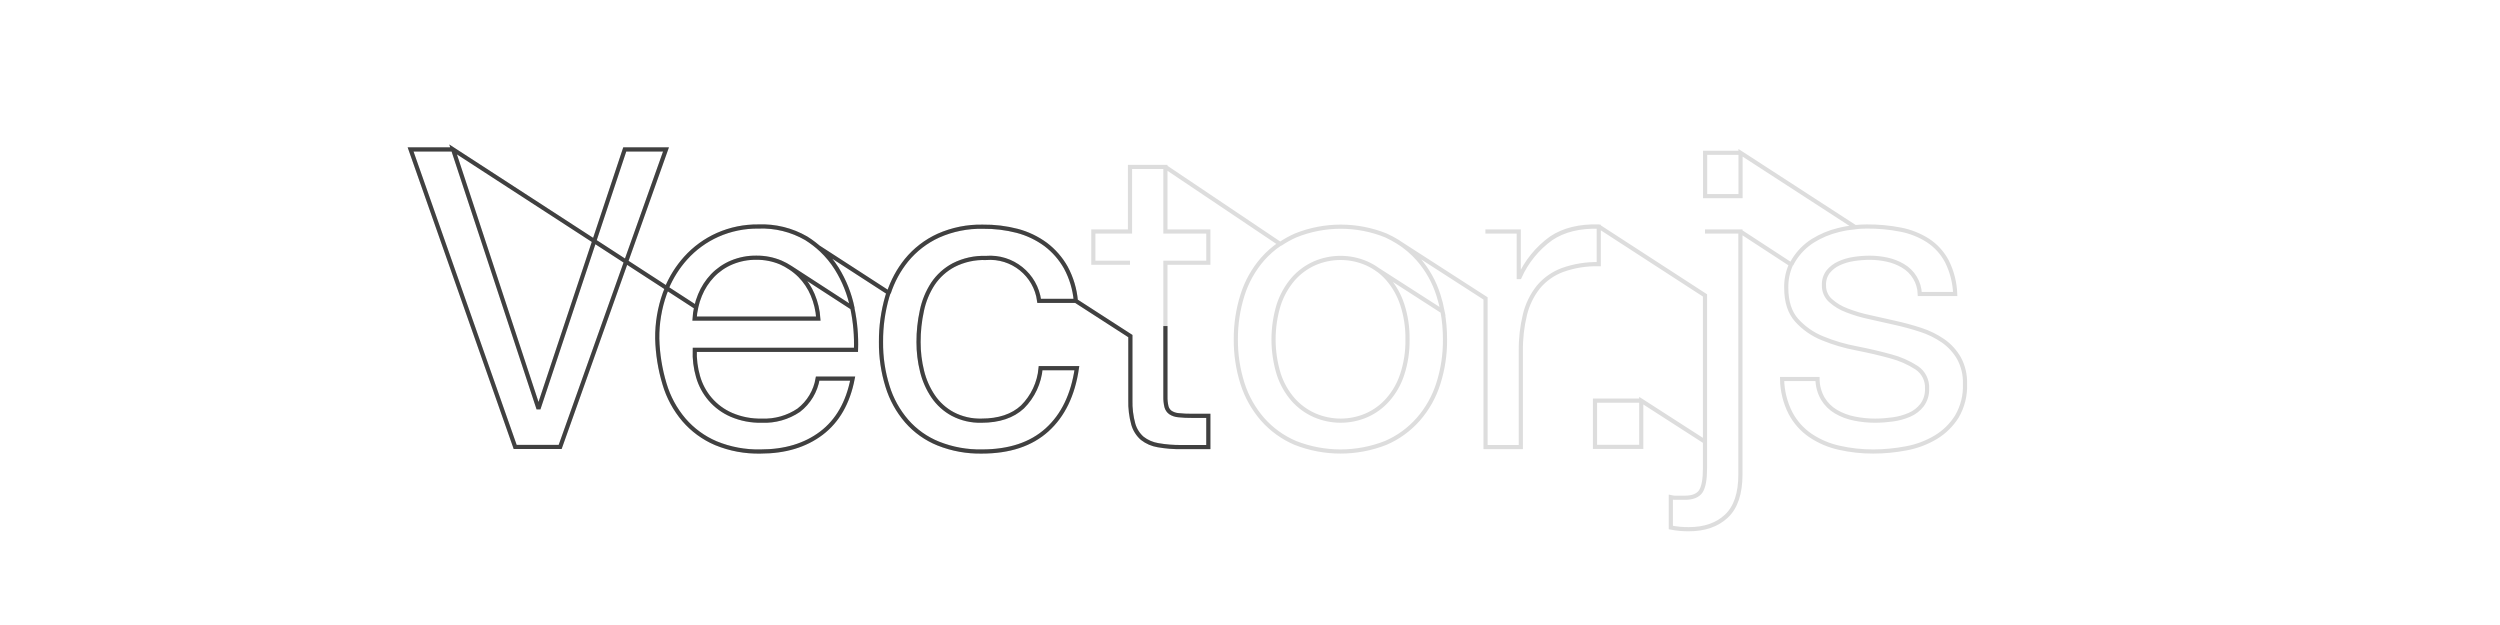
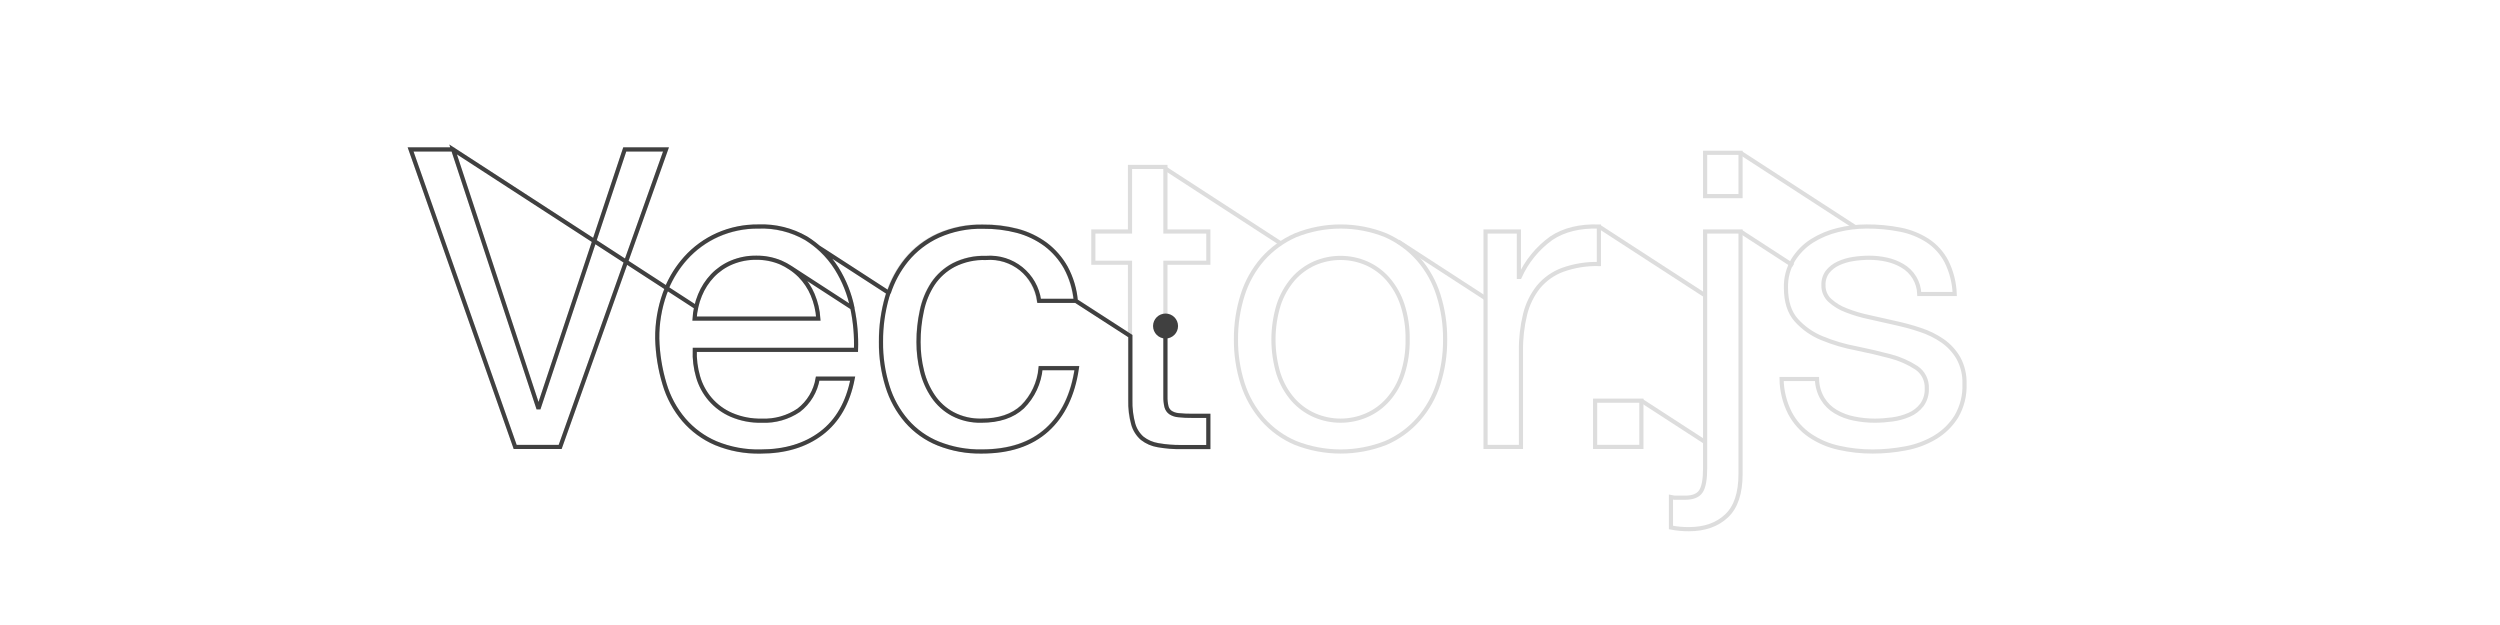
<svg xmlns="http://www.w3.org/2000/svg" width="600" height="150" viewBox="0 0 600 150">
  <defs>
-     <style>.a5796b18-ce10-4f57-a063-5452021bd270,.e42eac19-a3b1-4352-ac31-9f786a60cb7f{fill:none;}.e42eac19-a3b1-4352-ac31-9f786a60cb7f{stroke:#ddd;}.a5796b18-ce10-4f57-a063-5452021bd270{stroke:#404040;}</style>
+     <style>.bf02f8a4-5eaf-42cf-8cec-efc974a07eb4,.f4a95b0e-3a1e-49db-8dfe-c4c6103e79ab{fill:none;}.f4a95b0e-3a1e-49db-8dfe-c4c6103e79ab{stroke:#ddd;}.bf02f8a4-5eaf-42cf-8cec-efc974a07eb4{stroke:#404040;}.a08ae31e-5943-4e98-a0be-58989639e09c{fill:#404040;}</style>
  </defs>
-   <g id="b52e183e-97bf-46bd-83d5-aa5b6f4850ca" data-name="Layer 1">
-     <path class="e42eac19-a3b1-4352-ac31-9f786a60cb7f" d="M108.74,35.86H98.54l25.1,71.4h10.8l25.4-71.4h-9.9l-20.6,61.9h-.2l-20.4-61.9,51.31,33.3c-.18.43-.35.86-.51,1.3a31.14,31.14,0,0,0-1.8,10.8,41,41,0,0,0,1.75,10.9,23.63,23.63,0,0,0,4.65,8.6,21,21,0,0,0,7.65,5.6,26.58,26.58,0,0,0,10.75,2q8.79,0,14.6-4.4t7.5-13.1h-8.4a12.1,12.1,0,0,1-4.55,7.6,14.69,14.69,0,0,1-8.85,2.5,17.48,17.48,0,0,1-7.3-1.4,14.17,14.17,0,0,1-5.1-3.75,14.41,14.41,0,0,1-2.9-5.4,20.4,20.4,0,0,1-.8-6.45h38.7a41.36,41.36,0,0,0-.85-9.9,1,1,0,0,1,0-.17,28.82,28.82,0,0,0-3.76-9.43A22.61,22.61,0,0,0,197.14,60a23.73,23.73,0,0,0-3.65-2.81A21.23,21.23,0,0,0,182,54.36a23.52,23.52,0,0,0-9.75,2,22.91,22.91,0,0,0-7.7,5.6,25.36,25.36,0,0,0-4.54,7.2l7.07,4.59a17.17,17.17,0,0,0-.38,2.71h29.7a17.73,17.73,0,0,0-1.35-5.7,14.62,14.62,0,0,0-3.1-4.65,14.38,14.38,0,0,0-2.27-1.84A14.84,14.84,0,0,0,187.39,63a14.68,14.68,0,0,0-5.85-1.15A14.89,14.89,0,0,0,175.59,63,13.74,13.74,0,0,0,171,66.16a15.11,15.11,0,0,0-3,4.65,16.71,16.71,0,0,0-.92,2.94,16.71,16.71,0,0,1,.92-2.94,15.11,15.11,0,0,1,3-4.65A13.74,13.74,0,0,1,175.59,63a14.89,14.89,0,0,1,5.95-1.15A14.68,14.68,0,0,1,187.39,63a14.84,14.84,0,0,1,2.33,1.26l14.83,9.62a28.82,28.82,0,0,0-3.76-9.43A22.61,22.61,0,0,0,197.14,60l-.7-.64,16.8,10.88h0c-.11.31-.21.63-.3.95a38,38,0,0,0-1.5,10.85A34.6,34.6,0,0,0,213,92.71a23.12,23.12,0,0,0,4.6,8.35,20,20,0,0,0,7.6,5.4,26.83,26.83,0,0,0,10.45,1.9q9.9,0,15.65-5.2t7.15-14.8h-8.7a15,15,0,0,1-4.35,9.3q-3.55,3.3-9.85,3.3a14,14,0,0,1-6.9-1.6,13.27,13.27,0,0,1-4.7-4.25,18.53,18.53,0,0,1-2.65-6,28.55,28.55,0,0,1-.85-7,34.79,34.79,0,0,1,.8-7.55,18.79,18.79,0,0,1,2.65-6.45,13.79,13.79,0,0,1,5-4.5,15.86,15.86,0,0,1,7.7-1.7,11.9,11.9,0,0,1,12.8,10.3h8.8a20.73,20.73,0,0,0-2.4-8,18,18,0,0,0-4.85-5.55,20.31,20.31,0,0,0-6.8-3.25,31.28,31.28,0,0,0-8.25-1,25,25,0,0,0-10.7,2.15,21.37,21.37,0,0,0-7.65,5.9,24.66,24.66,0,0,0-4.25,7.85,24.66,24.66,0,0,1,4.25-7.85,21.37,21.37,0,0,1,7.65-5.9,25,25,0,0,1,10.7-2.15,31.28,31.28,0,0,1,8.25,1,20.31,20.31,0,0,1,6.8,3.25,18,18,0,0,1,4.85,5.55,20.73,20.73,0,0,1,2.4,8l13.09,8.45V96a19.84,19.84,0,0,0,.7,5.8,7.11,7.11,0,0,0,2.15,3.4,8.35,8.35,0,0,0,3.8,1.65,30.55,30.55,0,0,0,5.65.45H290v-7.5h-3.9a28.47,28.47,0,0,1-3.25-.15,4.15,4.15,0,0,1-1.95-.65,2.51,2.51,0,0,1-.95-1.4,9.58,9.58,0,0,1-.25-2.4V63.06H290v-7.5h-10.3V40.06h-8.5v15.5h-8.8v7.5h8.8v0h-8.8v-7.5h8.8V40.06h8.5l27.49,18.46h0A22,22,0,0,0,303,62.21a24.29,24.29,0,0,0-4.8,8.6,34.63,34.63,0,0,0-1.6,10.65,34.13,34.13,0,0,0,1.6,10.6,24.24,24.24,0,0,0,4.8,8.55,22,22,0,0,0,7.9,5.7,29.61,29.61,0,0,0,21.65,0,22,22,0,0,0,7.85-5.7,23.94,23.94,0,0,0,4.8-8.55,33.83,33.83,0,0,0,1.6-10.6,36.82,36.82,0,0,0-.6-6.74l-15.35-9.86a14.83,14.83,0,0,1,2.25,2.1,18,18,0,0,1,3.45,6.15,25.58,25.58,0,0,1,1.25,8.35,25.5,25.5,0,0,1-1.25,8.35,17.28,17.28,0,0,1-3.45,6.1A14.71,14.71,0,0,1,328,99.66a15.67,15.67,0,0,1-12.5,0,14.89,14.89,0,0,1-5.15-3.75,17.59,17.59,0,0,1-3.45-6.1,28.51,28.51,0,0,1,0-16.7A18.31,18.31,0,0,1,310.33,67a14.91,14.91,0,0,1,5.15-3.8,15.67,15.67,0,0,1,12.5,0,15,15,0,0,1,2.9,1.7l-.06-.06,15.41,9.92a33.41,33.41,0,0,0-1-3.91,24,24,0,0,0-4.8-8.6,22.38,22.38,0,0,0-5-4.25,25.17,25.17,0,0,0-2.82-1.5,29,29,0,0,0-21.65,0,24.19,24.19,0,0,0-3.71,2.06,24.19,24.19,0,0,1,3.71-2.06,29,29,0,0,1,21.65,0A25.17,25.17,0,0,1,335.4,58l21.13,13.62v35.68H365v-23a35.23,35.23,0,0,1,1-8.85,17.15,17.15,0,0,1,3.2-6.55,13.79,13.79,0,0,1,5.8-4.1,24.11,24.11,0,0,1,8.7-1.4v-9q-6.9-.2-11.4,2.8a23.05,23.05,0,0,0-7.6,9.3h-.2V55.56h-8v0h8v10.9h.2a23.05,23.05,0,0,1,7.6-9.3q4.5-3,11.4-2.8l25.5,16.54V106l-15.3-9.85h-11.1v11.1h11.1V96.16l15.3,9.85v6.35q0,4-1,5.55c-.67,1-1.93,1.55-3.8,1.55h-1.8a5.9,5.9,0,0,1-.75,0c-.23,0-.51-.08-.85-.15v7.3a21.67,21.67,0,0,0,4.3.4q5.7,0,9.05-3.15t3.35-10V55.56h-8.5v0h8.5l12.14,7.92a13,13,0,0,0-1.14,5.58q0,5,2.5,7.8a16.82,16.82,0,0,0,6.25,4.35,41.43,41.43,0,0,0,8.15,2.4q4.39.86,8.15,1.9A21.4,21.4,0,0,1,460,88.26a5.66,5.66,0,0,1,2.5,5,6.26,6.26,0,0,1-1.2,3.95,7.54,7.54,0,0,1-3.05,2.35,15.08,15.08,0,0,1-4,1.1,31.2,31.2,0,0,1-4.2.3,24.72,24.72,0,0,1-5-.5,14,14,0,0,1-4.4-1.65,9,9,0,0,1-3.15-3.1,9.59,9.59,0,0,1-1.3-4.75h-8.5a18.65,18.65,0,0,0,2,8.15,14.93,14.93,0,0,0,4.8,5.4,20.05,20.05,0,0,0,6.9,2.95,36.35,36.35,0,0,0,8.2.9,42,42,0,0,0,7.85-.75,21.27,21.27,0,0,0,7.1-2.65,15.15,15.15,0,0,0,5.1-5,14.37,14.37,0,0,0,1.95-7.8,12.18,12.18,0,0,0-1.45-6.2,13,13,0,0,0-3.8-4.15,20.58,20.58,0,0,0-5.4-2.65c-2-.66-4.12-1.23-6.25-1.7s-4-.91-6-1.35a33.56,33.56,0,0,1-5.4-1.6,12.22,12.22,0,0,1-4-2.4,4.78,4.78,0,0,1-1.55-3.65,5,5,0,0,1,1-3.25,7.19,7.19,0,0,1,2.6-2,13,13,0,0,1,3.55-1.05,25.26,25.26,0,0,1,3.85-.3,19.32,19.32,0,0,1,4.15.45,12.83,12.83,0,0,1,3.75,1.45,8.14,8.14,0,0,1,4.1,6.8h8.5a19.05,19.05,0,0,0-2-7.85,13.48,13.48,0,0,0-4.55-5,18.78,18.78,0,0,0-6.55-2.6,40.87,40.87,0,0,0-8.1-.75,26.59,26.59,0,0,0-2.81.15,28.72,28.72,0,0,0-4,.7,20.88,20.88,0,0,0-6.2,2.6,14.48,14.48,0,0,0-4.5,4.55,11,11,0,0,0-.61,1.12,11,11,0,0,1,.61-1.12,14.48,14.48,0,0,1,4.5-4.55,20.88,20.88,0,0,1,6.2-2.6,28.72,28.72,0,0,1,4-.7L417.73,36.67v10.4h-8.5V36.67h8.5" />
+   <g id="b9e629f6-4e0c-49ff-9578-6a75e29ce42a" data-name="Layer 1">
+     <path class="f4a95b0e-3a1e-49db-8dfe-c4c6103e79ab" d="M123.64,107.26l-25.1-71.4h10.2l20.4,61.9h.2l20.6-61.9h9.9l-25.4,71.4Z" />
+     <path class="f4a95b0e-3a1e-49db-8dfe-c4c6103e79ab" d="M197.14,104q-5.8,4.41-14.6,4.4a26.58,26.58,0,0,1-10.75-2,21,21,0,0,1-7.65-5.6,23.63,23.63,0,0,1-4.65-8.6,41,41,0,0,1-1.75-10.9,31.14,31.14,0,0,1,1.8-10.8,25.82,25.82,0,0,1,5.05-8.5,22.91,22.91,0,0,1,7.7-5.6,23.52,23.52,0,0,1,9.75-2,21.23,21.23,0,0,1,11.45,2.85,22.78,22.78,0,0,1,7.3,7.25,28.84,28.84,0,0,1,3.8,9.6,41.36,41.36,0,0,1,.85,9.9h-38.7a20.4,20.4,0,0,0,.8,6.45,14.41,14.41,0,0,0,2.9,5.4,14.17,14.17,0,0,0,5.1,3.75,17.48,17.48,0,0,0,7.3,1.4,14.69,14.69,0,0,0,8.85-2.5,12.1,12.1,0,0,0,4.55-7.6h8.4Q202.93,99.56,197.14,104Zm-2-33.2a14.62,14.62,0,0,0-3.1-4.65,14.85,14.85,0,0,0-4.6-3.1,14.68,14.68,0,0,0-5.85-1.15A14.89,14.89,0,0,0,175.59,63,13.74,13.74,0,0,0,171,66.16a15.11,15.11,0,0,0-3,4.65,17.46,17.46,0,0,0-1.3,5.65h29.7A17.73,17.73,0,0,0,195.09,70.76Z" />
+     <path class="f4a95b0e-3a1e-49db-8dfe-c4c6103e79ab" d="M245.14,64.56a12.91,12.91,0,0,0-8.6-2.7,15.86,15.86,0,0,0-7.7,1.7,13.79,13.79,0,0,0-5,4.5,18.79,18.79,0,0,0-2.65,6.45,34.79,34.79,0,0,0-.8,7.55,28.55,28.55,0,0,0,.85,7,18.53,18.53,0,0,0,2.65,6,13.27,13.27,0,0,0,4.7,4.25,14,14,0,0,0,6.9,1.6q6.3,0,9.85-3.3a15,15,0,0,0,4.35-9.3h8.7q-1.41,9.6-7.15,14.8t-15.65,5.2a26.83,26.83,0,0,1-10.45-1.9,20,20,0,0,1-7.6-5.4,23.12,23.12,0,0,1-4.6-8.35,34.6,34.6,0,0,1-1.55-10.65,38,38,0,0,1,1.5-10.85,25,25,0,0,1,4.55-8.8,21.37,21.37,0,0,1,7.65-5.9,25,25,0,0,1,10.7-2.15,31.28,31.28,0,0,1,8.25,1,20.31,20.31,0,0,1,6.8,3.25,18,18,0,0,1,4.85,5.55,20.73,20.73,0,0,1,2.4,8h-8.8A13,13,0,0,0,245.14,64.56Z" />
+     <path class="f4a95b0e-3a1e-49db-8dfe-c4c6103e79ab" d="M290,55.56v7.5h-10.3v32.1a9.58,9.58,0,0,0,.25,2.4,2.51,2.51,0,0,0,.95,1.4,4.15,4.15,0,0,0,1.95.65,28.47,28.47,0,0,0,3.25.15H290v7.5h-6.5a30.55,30.55,0,0,1-5.65-.45,8.35,8.35,0,0,1-3.8-1.65,7.11,7.11,0,0,1-2.15-3.4,19.84,19.84,0,0,1-.7-5.8V63.06h-8.8v-7.5h8.8V40.06h8.5v15.5Z" />
+     <path class="f4a95b0e-3a1e-49db-8dfe-c4c6103e79ab" d="M298.23,70.81a24.29,24.29,0,0,1,4.8-8.6,22.75,22.75,0,0,1,7.9-5.75,29,29,0,0,1,21.65,0,22.74,22.74,0,0,1,7.85,5.75,24,24,0,0,1,4.8,8.6,34.33,34.33,0,0,1,1.6,10.65,33.83,33.83,0,0,1-1.6,10.6,23.94,23.94,0,0,1-4.8,8.55,22,22,0,0,1-7.85,5.7,29.61,29.61,0,0,1-21.65,0,22,22,0,0,1-7.9-5.7,24.24,24.24,0,0,1-4.8-8.55,34.13,34.13,0,0,1-1.6-10.6A34.63,34.63,0,0,1,298.23,70.81Zm8.65,19a17.59,17.59,0,0,0,3.45,6.1,14.89,14.89,0,0,0,5.15,3.75,15.67,15.67,0,0,0,12.5,0,14.71,14.71,0,0,0,5.15-3.75,17.28,17.28,0,0,0,3.45-6.1,25.5,25.5,0,0,0,1.25-8.35,25.58,25.58,0,0,0-1.25-8.35A18,18,0,0,0,333.13,67a14.72,14.72,0,0,0-5.15-3.8,15.67,15.67,0,0,0-12.5,0,14.91,14.91,0,0,0-5.15,3.8,18.31,18.31,0,0,0-3.45,6.15,28.51,28.51,0,0,0,0,16.7Z" />
+     <path class="f4a95b0e-3a1e-49db-8dfe-c4c6103e79ab" d="M364.53,55.56v10.9h.2a23.05,23.05,0,0,1,7.6-9.3q4.5-3,11.4-2.8v9a24.11,24.11,0,0,0-8.7,1.4,13.79,13.79,0,0,0-5.8,4.1,17.15,17.15,0,0,0-3.2,6.55,35.23,35.23,0,0,0-1,8.85v23h-8.5V55.56Z" />
+     <path class="f4a95b0e-3a1e-49db-8dfe-c4c6103e79ab" d="M393.93,96.16v11.1h-11.1V96.16Z" />
+     <path class="f4a95b0e-3a1e-49db-8dfe-c4c6103e79ab" d="M414.38,123.81Q411,127,405.33,127a21.67,21.67,0,0,1-4.3-.4v-7.3c.34.07.62.12.85.15a5.9,5.9,0,0,0,.75,0h1.8c1.87,0,3.13-.52,3.8-1.55s1-2.88,1-5.55V55.56h8.5v58.2Q417.73,120.66,414.38,123.81Z" />
+     <rect class="f4a95b0e-3a1e-49db-8dfe-c4c6103e79ab" x="409.23" y="36.67" width="8.5" height="10.4" />
+     <path class="f4a95b0e-3a1e-49db-8dfe-c4c6103e79ab" d="M437.43,95.71a9,9,0,0,0,3.15,3.1,14,14,0,0,0,4.4,1.65,24.72,24.72,0,0,0,5,.5,31.2,31.2,0,0,0,4.2-.3,15.08,15.08,0,0,0,4-1.1,7.54,7.54,0,0,0,3.05-2.35,6.26,6.26,0,0,0,1.2-3.95,5.66,5.66,0,0,0-2.5-5,21.4,21.4,0,0,0-6.25-2.75q-3.75-1-8.15-1.9a41.43,41.43,0,0,1-8.15-2.4,16.82,16.82,0,0,1-6.25-4.35q-2.5-2.79-2.5-7.8a12.37,12.37,0,0,1,1.75-6.7,14.48,14.48,0,0,1,4.5-4.55,20.88,20.88,0,0,1,6.2-2.6,28.87,28.87,0,0,1,6.85-.85,40.87,40.87,0,0,1,8.1.75,18.78,18.78,0,0,1,6.55,2.6,13.48,13.48,0,0,1,4.55,5,19.05,19.05,0,0,1,2,7.85h-8.5a8.14,8.14,0,0,0-4.1-6.8,12.83,12.83,0,0,0-3.75-1.45,19.32,19.32,0,0,0-4.15-.45,25.26,25.26,0,0,0-3.85.3,13,13,0,0,0-3.55,1.05,7.19,7.19,0,0,0-2.6,2,5,5,0,0,0-1,3.25,4.78,4.78,0,0,0,1.55,3.65,12.22,12.22,0,0,0,4,2.4,33.56,33.56,0,0,0,5.4,1.6q3,.66,6,1.35c2.13.47,4.22,1,6.25,1.7a20.58,20.58,0,0,1,5.4,2.65,13,13,0,0,1,3.8,4.15,12.18,12.18,0,0,1,1.45,6.2,14.37,14.37,0,0,1-1.95,7.8,15.15,15.15,0,0,1-5.1,5,21.27,21.27,0,0,1-7.1,2.65,42,42,0,0,1-7.85.75,36.35,36.35,0,0,1-8.2-.9,20.05,20.05,0,0,1-6.9-2.95,14.93,14.93,0,0,1-4.8-5.4,18.65,18.65,0,0,1-2-8.15h8.5A9.59,9.59,0,0,0,437.43,95.71Z" />
+     <line class="f4a95b0e-3a1e-49db-8dfe-c4c6103e79ab" x1="108.74" y1="35.86" x2="160.05" y2="69.16" />
+     <line class="f4a95b0e-3a1e-49db-8dfe-c4c6103e79ab" x1="197.14" y1="59.81" x2="213.32" y2="70.31" />
+     <line class="f4a95b0e-3a1e-49db-8dfe-c4c6103e79ab" x1="258.44" y1="72.31" x2="271.23" y2="80.61" />
+     <line class="f4a95b0e-3a1e-49db-8dfe-c4c6103e79ab" x1="279.55" y1="40.36" x2="307.53" y2="58.52" />
+     <line class="f4a95b0e-3a1e-49db-8dfe-c4c6103e79ab" x1="335.55" y1="57.96" x2="356.53" y2="71.58" />
+     <line class="f4a95b0e-3a1e-49db-8dfe-c4c6103e79ab" x1="383.72" y1="54.35" x2="409.23" y2="70.9" />
+     <line class="f4a95b0e-3a1e-49db-8dfe-c4c6103e79ab" x1="417.73" y1="55.56" x2="430.32" y2="63.73" />
+     <line class="f4a95b0e-3a1e-49db-8dfe-c4c6103e79ab" x1="417.73" y1="36.67" x2="445.34" y2="54.58" />
+     <line class="f4a95b0e-3a1e-49db-8dfe-c4c6103e79ab" x1="393.93" y1="96.16" x2="409.11" y2="106.01" />
  </g>
-   <g id="a881e0f8-369c-4843-a7ef-ee320b0ff902" data-name="Layer 5">
-     <path class="a5796b18-ce10-4f57-a063-5452021bd270" d="M108.74,35.86H98.54l25.1,71.4h10.8l25.4-71.4h-9.9l-20.6,61.9h-.2l-20.4-61.9,51.31,33.3c-.18.43-.35.86-.51,1.3a31.14,31.14,0,0,0-1.8,10.8,41,41,0,0,0,1.75,10.9,23.63,23.63,0,0,0,4.65,8.6,21,21,0,0,0,7.65,5.6,26.58,26.58,0,0,0,10.75,2q8.79,0,14.6-4.4t7.5-13.1h-8.4a12.1,12.1,0,0,1-4.55,7.6,14.69,14.69,0,0,1-8.85,2.5,17.48,17.48,0,0,1-7.3-1.4,14.17,14.17,0,0,1-5.1-3.75,14.41,14.41,0,0,1-2.9-5.4,20.4,20.4,0,0,1-.8-6.45h38.7a41.36,41.36,0,0,0-.85-9.9,1,1,0,0,1,0-.17,28.82,28.82,0,0,0-3.76-9.43A22.61,22.61,0,0,0,197.14,60a23.73,23.73,0,0,0-3.65-2.81A21.23,21.23,0,0,0,182,54.36a23.52,23.52,0,0,0-9.75,2,22.91,22.91,0,0,0-7.7,5.6,25.36,25.36,0,0,0-4.54,7.2l7.07,4.59a17.17,17.17,0,0,0-.38,2.71h29.7a17.73,17.73,0,0,0-1.35-5.7,14.62,14.62,0,0,0-3.1-4.65,14.38,14.38,0,0,0-2.27-1.84A14.84,14.84,0,0,0,187.39,63a14.68,14.68,0,0,0-5.85-1.15A14.89,14.89,0,0,0,175.59,63,13.74,13.74,0,0,0,171,66.16a15.11,15.11,0,0,0-3,4.65,16.71,16.71,0,0,0-.92,2.94,16.71,16.71,0,0,1,.92-2.94,15.11,15.11,0,0,1,3-4.65A13.74,13.74,0,0,1,175.59,63a14.89,14.89,0,0,1,5.95-1.15A14.68,14.68,0,0,1,187.39,63a14.84,14.84,0,0,1,2.33,1.26l14.83,9.62a28.82,28.82,0,0,0-3.76-9.43A22.61,22.61,0,0,0,197.14,60l-.7-.64,16.8,10.88h0c-.11.31-.21.63-.3.95a38,38,0,0,0-1.5,10.85A34.6,34.6,0,0,0,213,92.71a23.12,23.12,0,0,0,4.6,8.35,20,20,0,0,0,7.6,5.4,26.83,26.83,0,0,0,10.45,1.9q9.9,0,15.65-5.2t7.15-14.8h-8.7a15,15,0,0,1-4.35,9.3q-3.55,3.3-9.85,3.3a14,14,0,0,1-6.9-1.6,13.27,13.27,0,0,1-4.7-4.25,18.53,18.53,0,0,1-2.65-6,28.55,28.55,0,0,1-.85-7,34.79,34.79,0,0,1,.8-7.55,18.79,18.79,0,0,1,2.65-6.45,13.79,13.79,0,0,1,5-4.5,15.86,15.86,0,0,1,7.7-1.7,11.9,11.9,0,0,1,12.8,10.3h8.8a20.73,20.73,0,0,0-2.4-8,18,18,0,0,0-4.85-5.55,20.31,20.31,0,0,0-6.8-3.25,31.28,31.28,0,0,0-8.25-1,25,25,0,0,0-10.7,2.15,21.37,21.37,0,0,0-7.65,5.9,24.66,24.66,0,0,0-4.25,7.85,24.66,24.66,0,0,1,4.25-7.85,21.37,21.37,0,0,1,7.65-5.9,25,25,0,0,1,10.7-2.15,31.28,31.28,0,0,1,8.25,1,20.31,20.31,0,0,1,6.8,3.25,18,18,0,0,1,4.85,5.55,20.73,20.73,0,0,1,2.4,8l13.09,8.45V96a19.84,19.84,0,0,0,.7,5.8,7.11,7.11,0,0,0,2.15,3.4,8.35,8.35,0,0,0,3.8,1.65,30.55,30.55,0,0,0,5.65.45H290v-7.5h-3.9a28.47,28.47,0,0,1-3.25-.15,4.15,4.15,0,0,1-1.95-.65,2.51,2.51,0,0,1-.95-1.4,9.58,9.58,0,0,1-.25-2.4V78.25" />
+   <g id="a562993c-b9ce-4043-9811-f565caba332e" data-name="Layer 5">
+     <path class="bf02f8a4-5eaf-42cf-8cec-efc974a07eb4" d="M108.74,35.86H98.54l25.1,71.4h10.8l25.4-71.4h-9.9l-20.6,61.9h-.2l-20.4-61.9,51.31,33.3c-.18.43-.35.86-.51,1.3a31.14,31.14,0,0,0-1.8,10.8,41,41,0,0,0,1.75,10.9,23.63,23.63,0,0,0,4.65,8.6,21,21,0,0,0,7.65,5.6,26.58,26.58,0,0,0,10.75,2q8.79,0,14.6-4.4t7.5-13.1h-8.4a12.1,12.1,0,0,1-4.55,7.6,14.69,14.69,0,0,1-8.85,2.5,17.48,17.48,0,0,1-7.3-1.4,14.17,14.17,0,0,1-5.1-3.75,14.41,14.41,0,0,1-2.9-5.4,20.4,20.4,0,0,1-.8-6.45h38.7a41.36,41.36,0,0,0-.85-9.9,1,1,0,0,1,0-.17,28.82,28.82,0,0,0-3.76-9.43A22.61,22.61,0,0,0,197.14,60a23.73,23.73,0,0,0-3.65-2.81A21.23,21.23,0,0,0,182,54.36a23.52,23.52,0,0,0-9.75,2,22.91,22.91,0,0,0-7.7,5.6,25.36,25.36,0,0,0-4.54,7.2l7.07,4.59a17.17,17.17,0,0,0-.38,2.71h29.7a17.73,17.73,0,0,0-1.35-5.7,14.62,14.62,0,0,0-3.1-4.65,14.38,14.38,0,0,0-2.27-1.84A14.84,14.84,0,0,0,187.39,63a14.68,14.68,0,0,0-5.85-1.15A14.89,14.89,0,0,0,175.59,63,13.74,13.74,0,0,0,171,66.16a15.11,15.11,0,0,0-3,4.65,16.71,16.71,0,0,0-.92,2.94,16.71,16.71,0,0,1,.92-2.94,15.11,15.11,0,0,1,3-4.65A13.74,13.74,0,0,1,175.59,63a14.89,14.89,0,0,1,5.95-1.15A14.68,14.68,0,0,1,187.39,63a14.84,14.84,0,0,1,2.33,1.26l14.83,9.62a28.82,28.82,0,0,0-3.76-9.43A22.61,22.61,0,0,0,197.14,60l-.7-.64,16.8,10.88h0c-.11.31-.21.63-.3.95a38,38,0,0,0-1.5,10.85A34.6,34.6,0,0,0,213,92.71a23.12,23.12,0,0,0,4.6,8.35,20,20,0,0,0,7.6,5.4,26.83,26.83,0,0,0,10.45,1.9q9.9,0,15.65-5.2t7.15-14.8h-8.7a15,15,0,0,1-4.35,9.3q-3.55,3.3-9.85,3.3a14,14,0,0,1-6.9-1.6,13.27,13.27,0,0,1-4.7-4.25,18.53,18.53,0,0,1-2.65-6,28.55,28.55,0,0,1-.85-7,34.79,34.79,0,0,1,.8-7.55,18.79,18.79,0,0,1,2.65-6.45,13.79,13.79,0,0,1,5-4.5,15.86,15.86,0,0,1,7.7-1.7,11.9,11.9,0,0,1,12.8,10.3h8.8a20.73,20.73,0,0,0-2.4-8,18,18,0,0,0-4.85-5.55,20.31,20.31,0,0,0-6.8-3.25,31.28,31.28,0,0,0-8.25-1,25,25,0,0,0-10.7,2.15,21.37,21.37,0,0,0-7.65,5.9,24.66,24.66,0,0,0-4.25,7.85,24.66,24.66,0,0,1,4.25-7.85,21.37,21.37,0,0,1,7.65-5.9,25,25,0,0,1,10.7-2.15,31.28,31.28,0,0,1,8.25,1,20.31,20.31,0,0,1,6.8,3.25,18,18,0,0,1,4.85,5.55,20.73,20.73,0,0,1,2.4,8l13.09,8.45V96a19.84,19.84,0,0,0,.7,5.8,7.11,7.11,0,0,0,2.15,3.4,8.35,8.35,0,0,0,3.8,1.65,30.55,30.55,0,0,0,5.65.45H290v-7.5h-3.9a28.47,28.47,0,0,1-3.25-.15,4.15,4.15,0,0,1-1.95-.65,2.51,2.51,0,0,1-.95-1.4,9.58,9.58,0,0,1-.25-2.4V78.25" />
+     <circle class="a08ae31e-5943-4e98-a0be-58989639e09c" cx="279.73" cy="78.25" r="3" />
  </g>
</svg>
